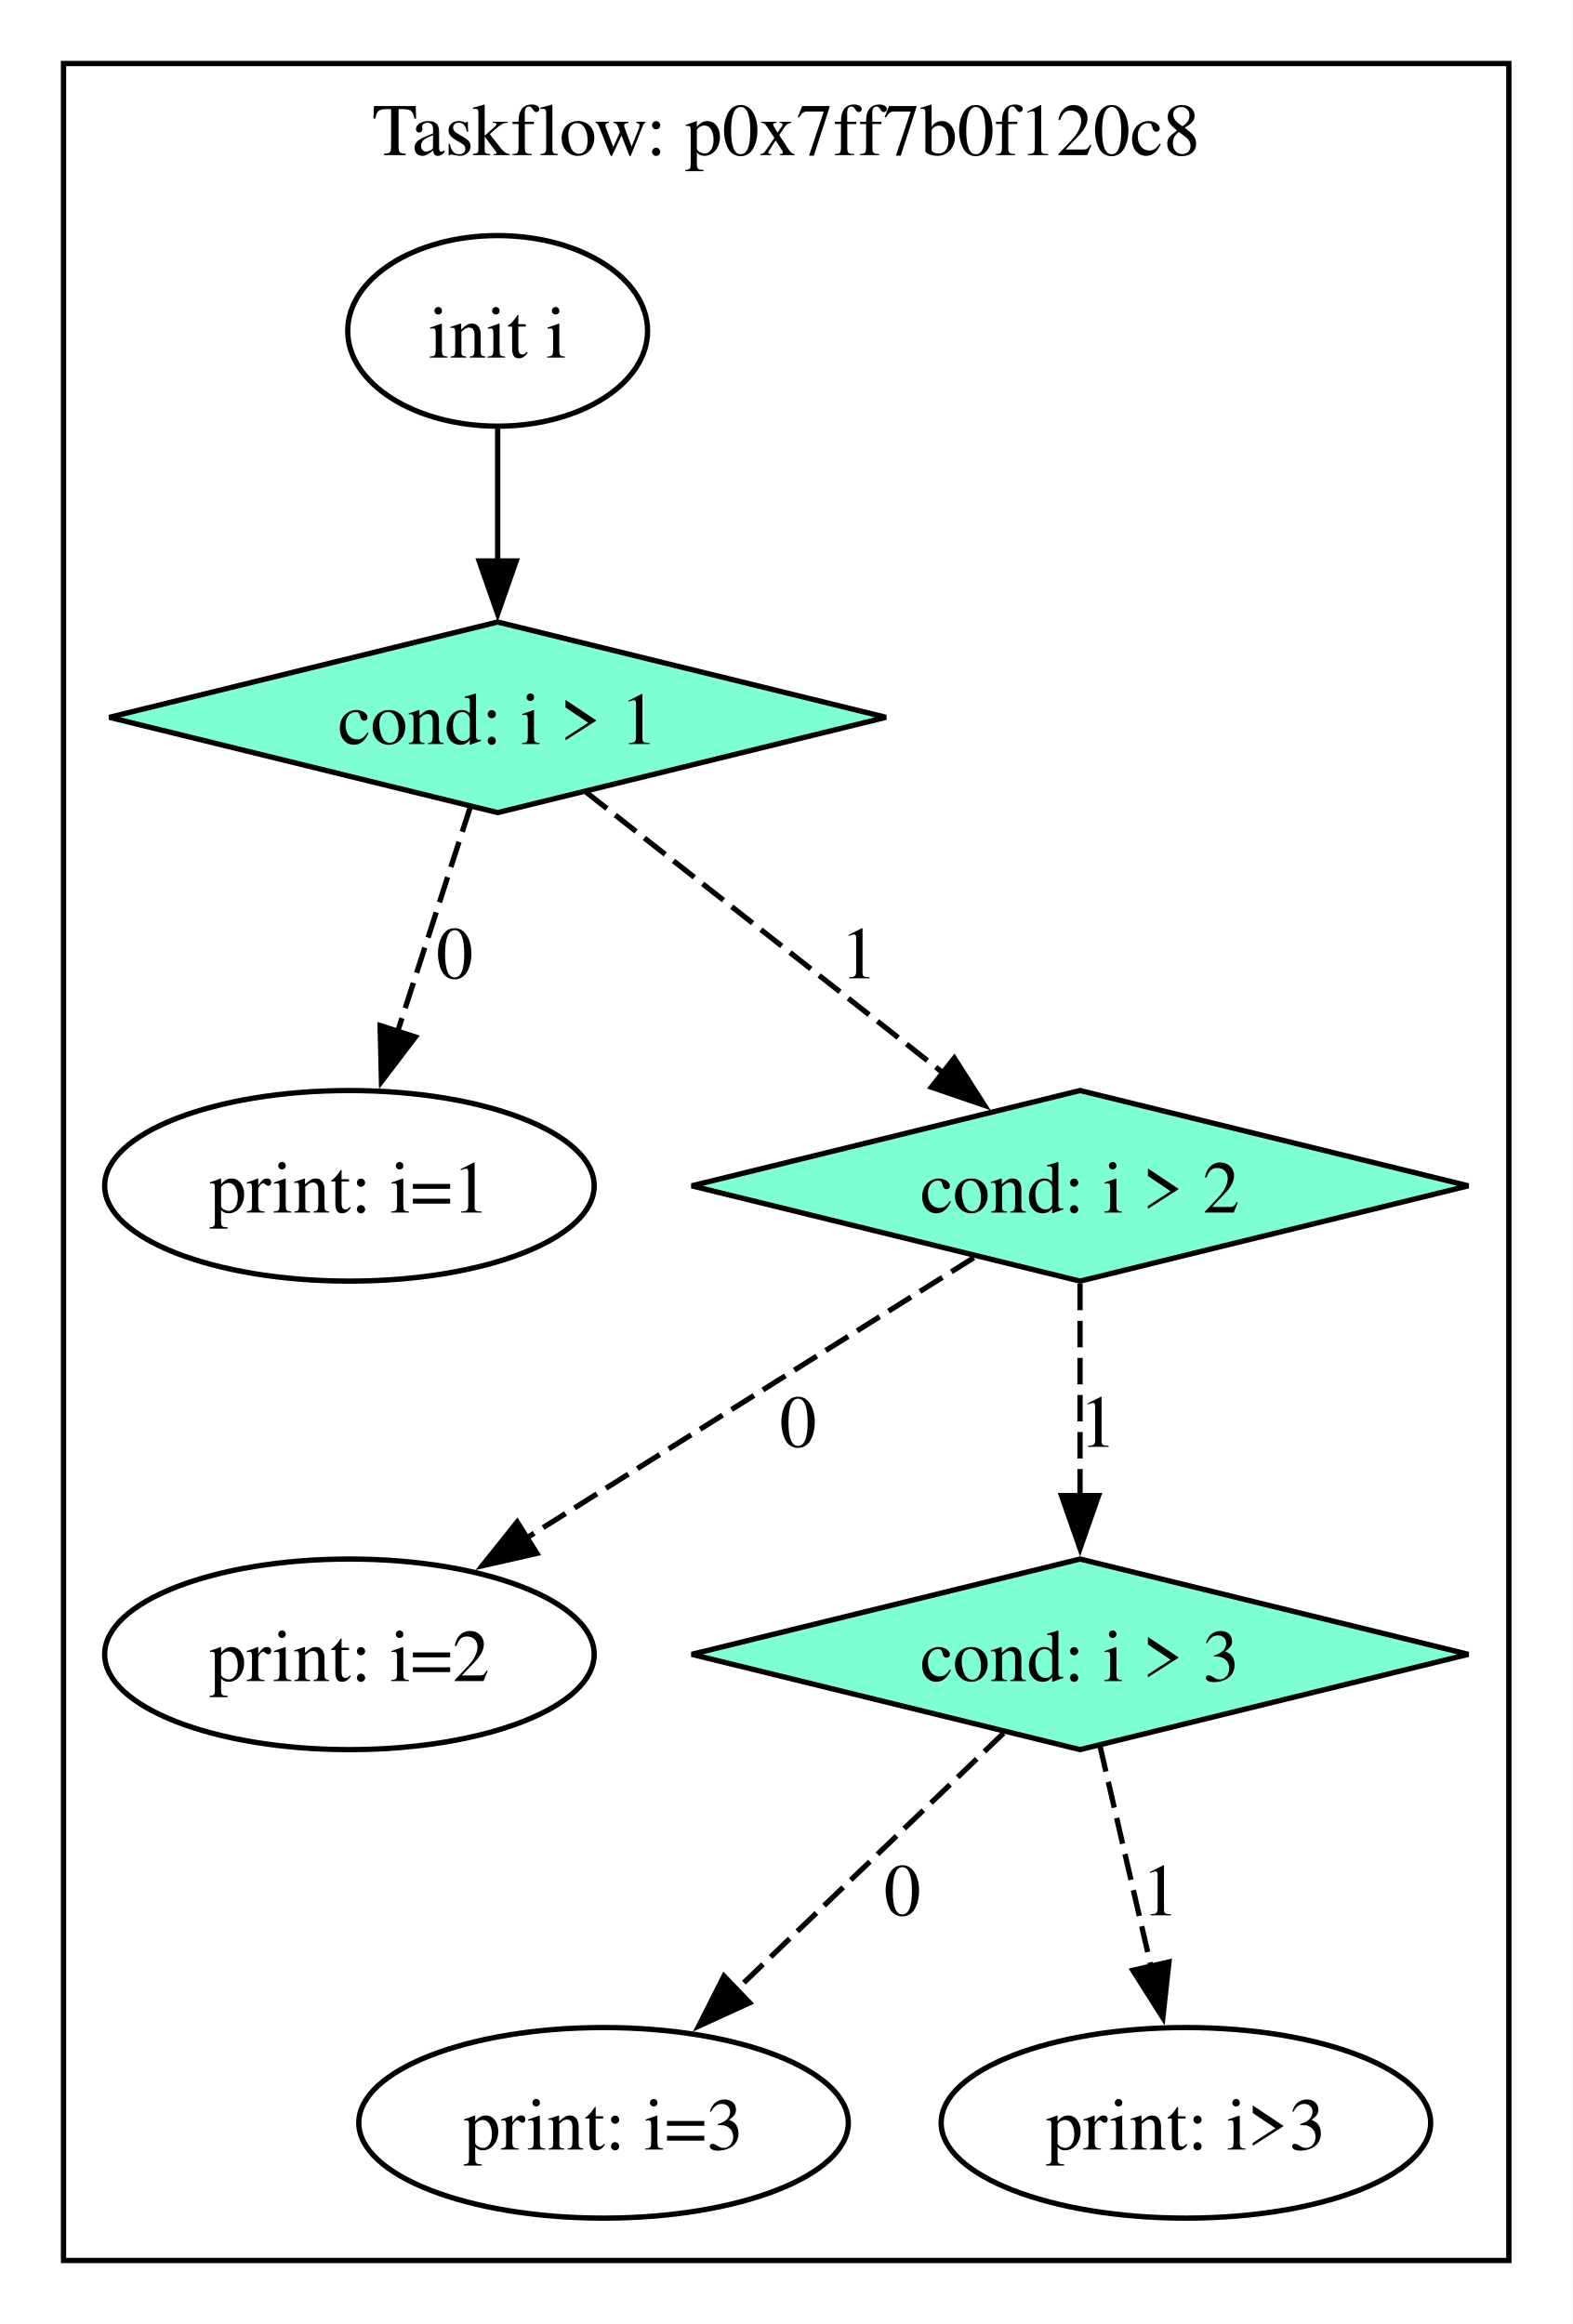
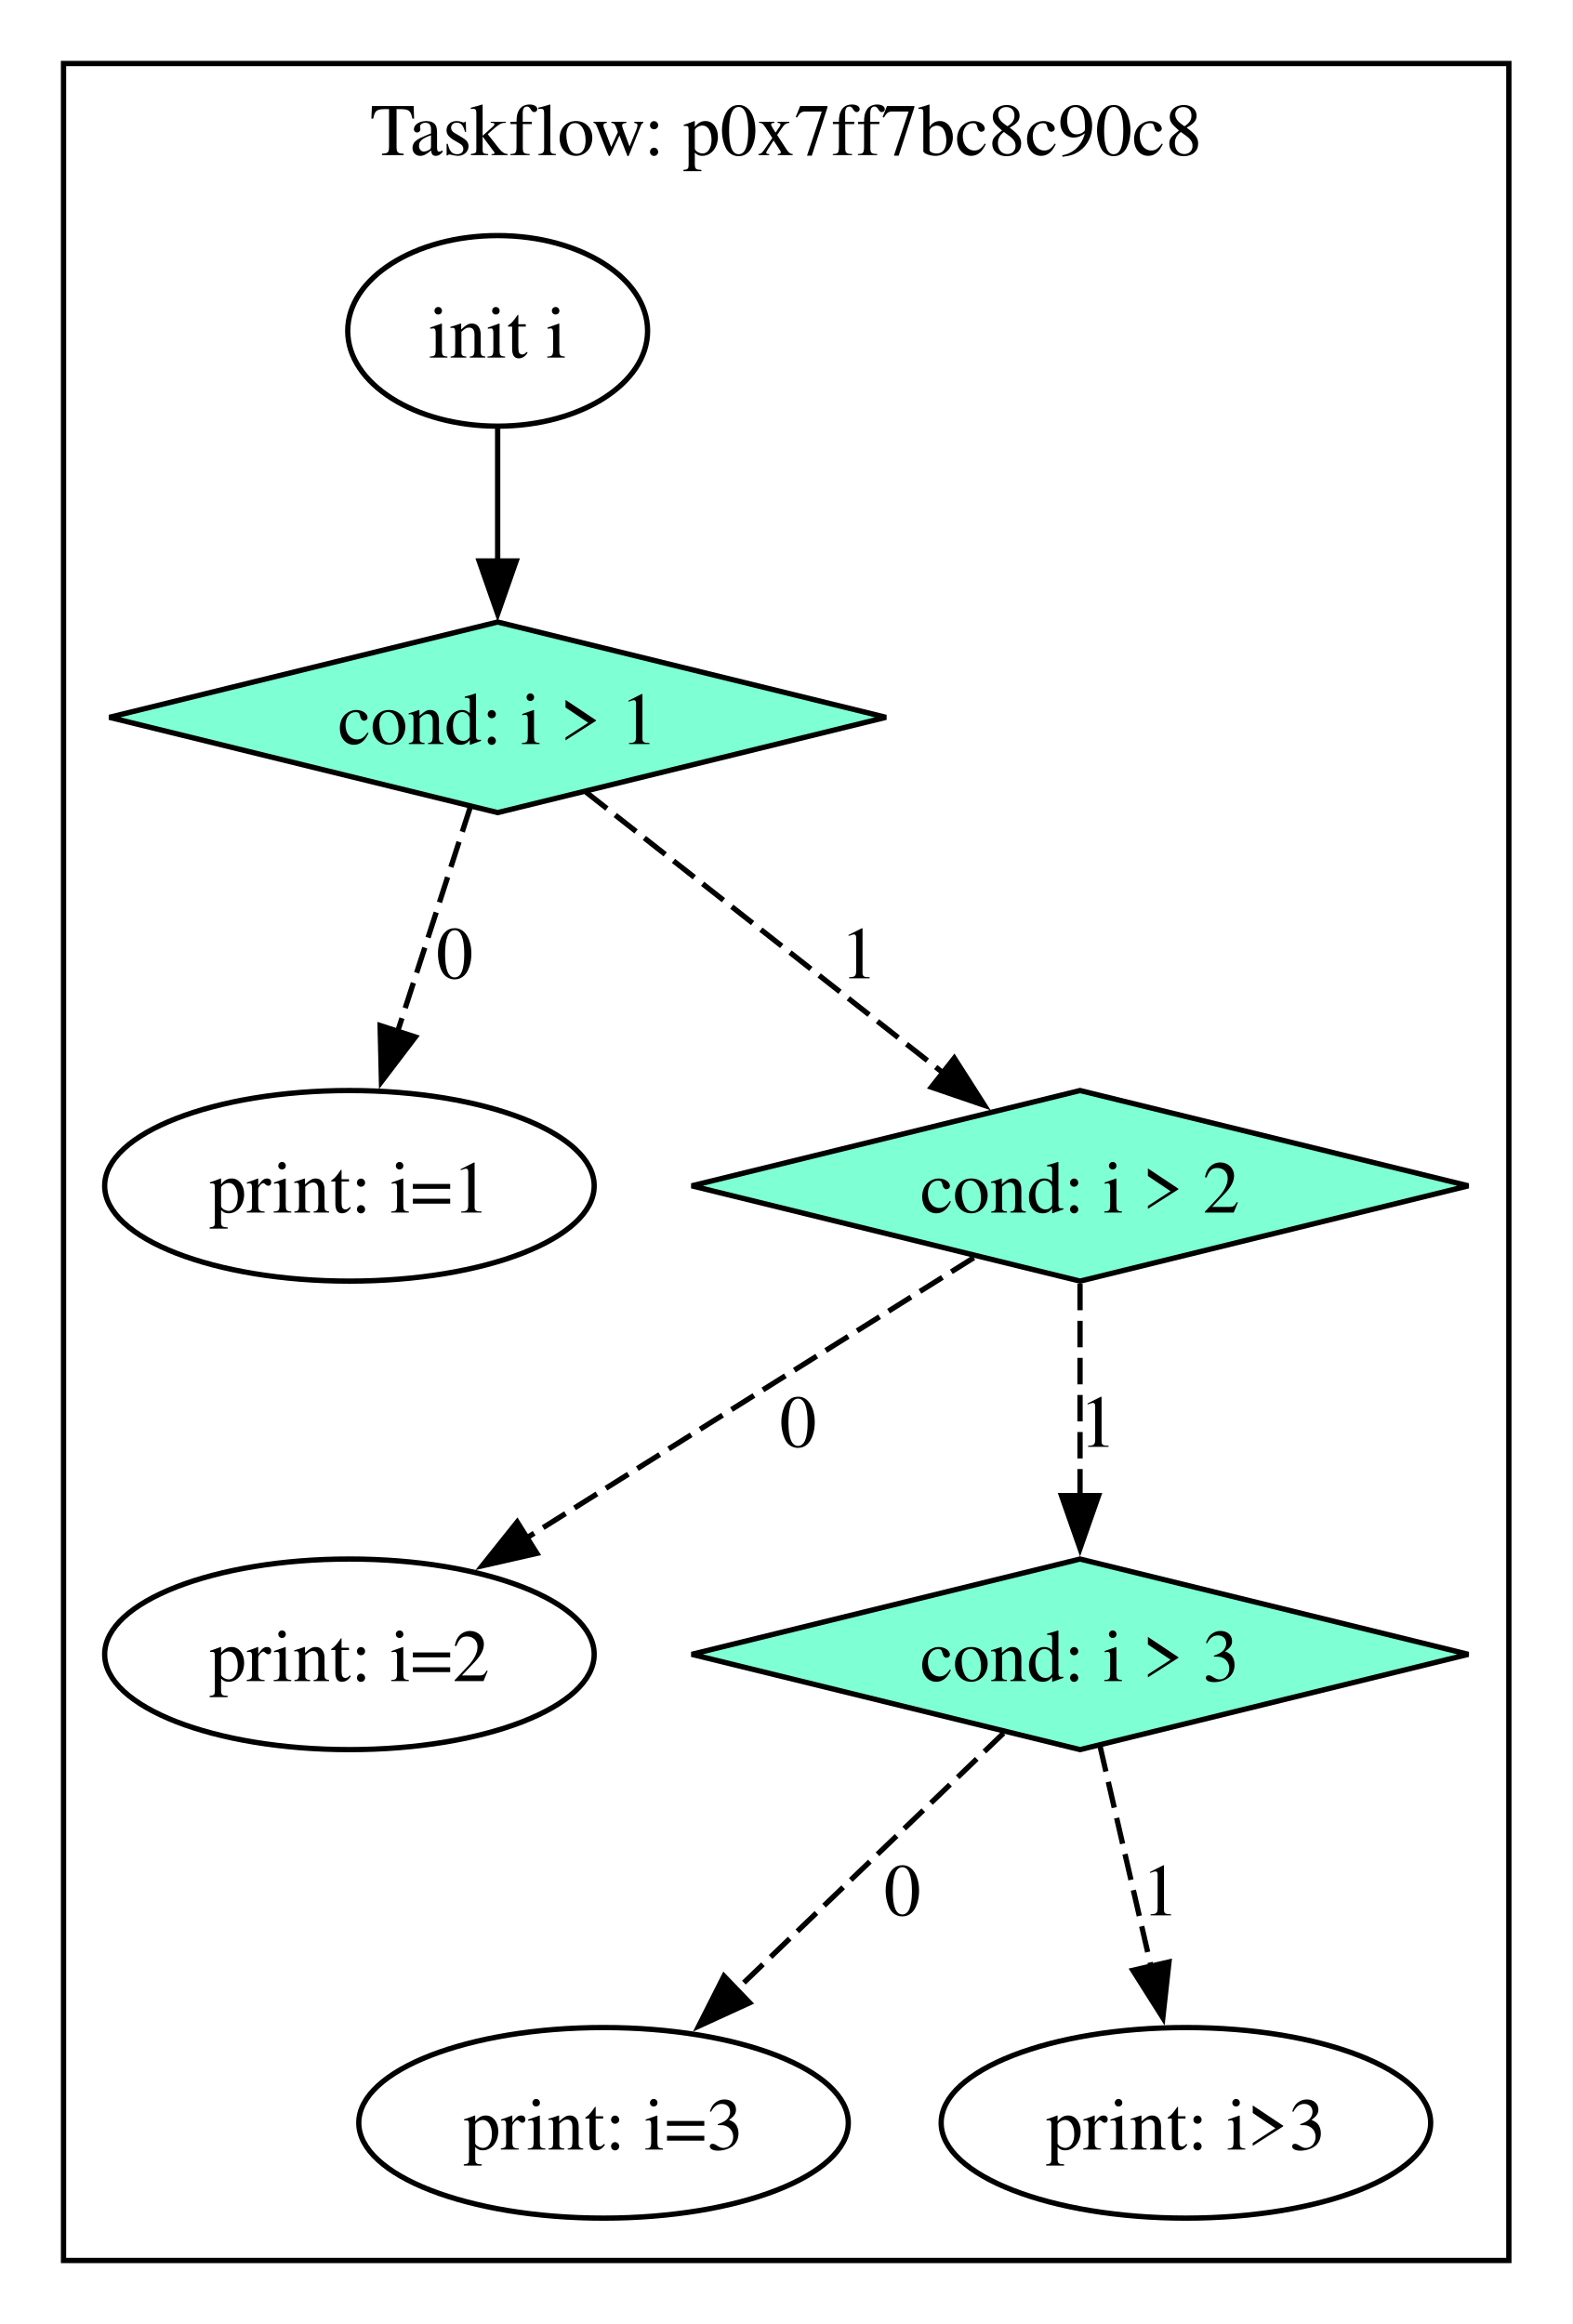
<svg xmlns="http://www.w3.org/2000/svg" width="297pt" height="439pt" viewBox="0.00 0.00 297.00 439.00">
  <g id="graph0" class="graph" transform="scale(1 1) rotate(0) translate(4 435)">
    <polygon fill="white" stroke="none" points="-4,4 -4,-435 293,-435 293,4 -4,4" />
    <g id="clust1" class="cluster">
      <polygon fill="none" stroke="black" points="8,-8 8,-423 281,-423 281,-8 8,-8" />
-       <text text-anchor="middle" x="144.5" y="-405.7" font-family="Times,serif" font-size="14.00">Taskflow: p0x7ff7b0f120c8</text>
+       <text text-anchor="middle" x="144.5" y="-405.7" font-family="Times,serif" font-size="14.00">Taskflow: p0x7ff7bc8c90c8</text>
    </g>
    <g id="node1" class="node">
      <ellipse fill="none" stroke="black" cx="90" cy="-372.5" rx="28.32" ry="18" />
      <text text-anchor="middle" x="90" y="-367.45" font-family="Times,serif" font-size="14.00">init i</text>
    </g>
    <g id="node2" class="node">
      <polygon fill="aquamarine" stroke="black" points="90,-317.5 16.65,-299.5 90,-281.5 163.35,-299.5 90,-317.5" />
      <text text-anchor="middle" x="90" y="-294.45" font-family="Times,serif" font-size="14.00">cond: i &gt; 1</text>
    </g>
    <g id="edge1" class="edge">
      <path fill="none" stroke="black" d="M90,-354.31C90,-346.73 90,-337.6 90,-329.04" />
      <polygon fill="black" stroke="black" points="93.5,-329.04 90,-319.04 86.5,-329.04 93.5,-329.04" />
    </g>
    <g id="node3" class="node">
      <ellipse fill="none" stroke="black" cx="62" cy="-211" rx="46.23" ry="18" />
      <text text-anchor="middle" x="62" y="-205.95" font-family="Times,serif" font-size="14.00">print: i=1</text>
    </g>
    <g id="edge2" class="edge">
      <path fill="none" stroke="black" stroke-dasharray="5,2" d="M84.86,-282.63C81,-270.7 75.61,-254.05 71.03,-239.91" />
      <polygon fill="black" stroke="black" points="74.46,-239.12 68.05,-230.69 67.8,-241.28 74.46,-239.12" />
      <text text-anchor="middle" x="81.88" y="-250.2" font-family="Times,serif" font-size="14.00">0</text>
    </g>
    <g id="node4" class="node">
      <polygon fill="aquamarine" stroke="black" points="200,-229 126.65,-211 200,-193 273.35,-211 200,-229" />
      <text text-anchor="middle" x="200" y="-205.95" font-family="Times,serif" font-size="14.00">cond: i &gt; 2</text>
    </g>
    <g id="edge3" class="edge">
      <path fill="none" stroke="black" stroke-dasharray="5,2" d="M106.71,-285.36C124.64,-271.26 153.34,-248.69 174.18,-232.3" />
      <polygon fill="black" stroke="black" points="176.25,-235.13 181.95,-226.2 171.92,-229.63 176.25,-235.13" />
      <text text-anchor="middle" x="158.23" y="-250.2" font-family="Times,serif" font-size="14.00">1</text>
    </g>
    <g id="node5" class="node">
      <ellipse fill="none" stroke="black" cx="62" cy="-122.5" rx="46.23" ry="18" />
      <text text-anchor="middle" x="62" y="-117.45" font-family="Times,serif" font-size="14.00">print: i=2</text>
    </g>
    <g id="edge4" class="edge">
      <path fill="none" stroke="black" stroke-dasharray="5,2" d="M179.93,-197.42C157.79,-183.54 121.81,-160.99 95.4,-144.44" />
      <polygon fill="black" stroke="black" points="97.41,-141.57 87.08,-139.22 93.69,-147.5 97.41,-141.57" />
      <text text-anchor="middle" x="146.74" y="-161.7" font-family="Times,serif" font-size="14.00">0</text>
    </g>
    <g id="node6" class="node">
      <polygon fill="aquamarine" stroke="black" points="200,-140.5 126.65,-122.5 200,-104.5 273.35,-122.5 200,-140.5" />
      <text text-anchor="middle" x="200" y="-117.45" font-family="Times,serif" font-size="14.00">cond: i &gt; 3</text>
    </g>
    <g id="edge5" class="edge">
      <path fill="none" stroke="black" stroke-dasharray="5,2" d="M200,-192.5C200,-181.01 200,-165.7 200,-152.43" />
      <polygon fill="black" stroke="black" points="203.5,-152.49 200,-142.49 196.5,-152.49 203.5,-152.49" />
      <text text-anchor="middle" x="203.38" y="-161.7" font-family="Times,serif" font-size="14.00">1</text>
    </g>
    <g id="node7" class="node">
      <ellipse fill="none" stroke="black" cx="110" cy="-34" rx="46.23" ry="18" />
      <text text-anchor="middle" x="110" y="-28.95" font-family="Times,serif" font-size="14.00">print: i=3</text>
    </g>
    <g id="edge6" class="edge">
      <path fill="none" stroke="black" stroke-dasharray="5,2" d="M185.54,-107.6C171.91,-94.51 151.22,-74.61 134.93,-58.96" />
      <polygon fill="black" stroke="black" points="137.6,-56.68 127.97,-52.27 132.75,-61.72 137.6,-56.68" />
      <text text-anchor="middle" x="166.44" y="-73.2" font-family="Times,serif" font-size="14.00">0</text>
    </g>
    <g id="node8" class="node">
      <ellipse fill="none" stroke="black" cx="220" cy="-34" rx="46.23" ry="18" />
      <text text-anchor="middle" x="220" y="-28.95" font-family="Times,serif" font-size="14.00">print: i&gt;3</text>
    </g>
    <g id="edge7" class="edge">
      <path fill="none" stroke="black" stroke-dasharray="5,2" d="M203.76,-105.23C206.48,-93.45 210.23,-77.23 213.45,-63.35" />
      <polygon fill="black" stroke="black" points="216.8,-64.39 215.64,-53.86 209.98,-62.81 216.8,-64.39" />
      <text text-anchor="middle" x="215.17" y="-73.2" font-family="Times,serif" font-size="14.00">1</text>
    </g>
  </g>
</svg>
